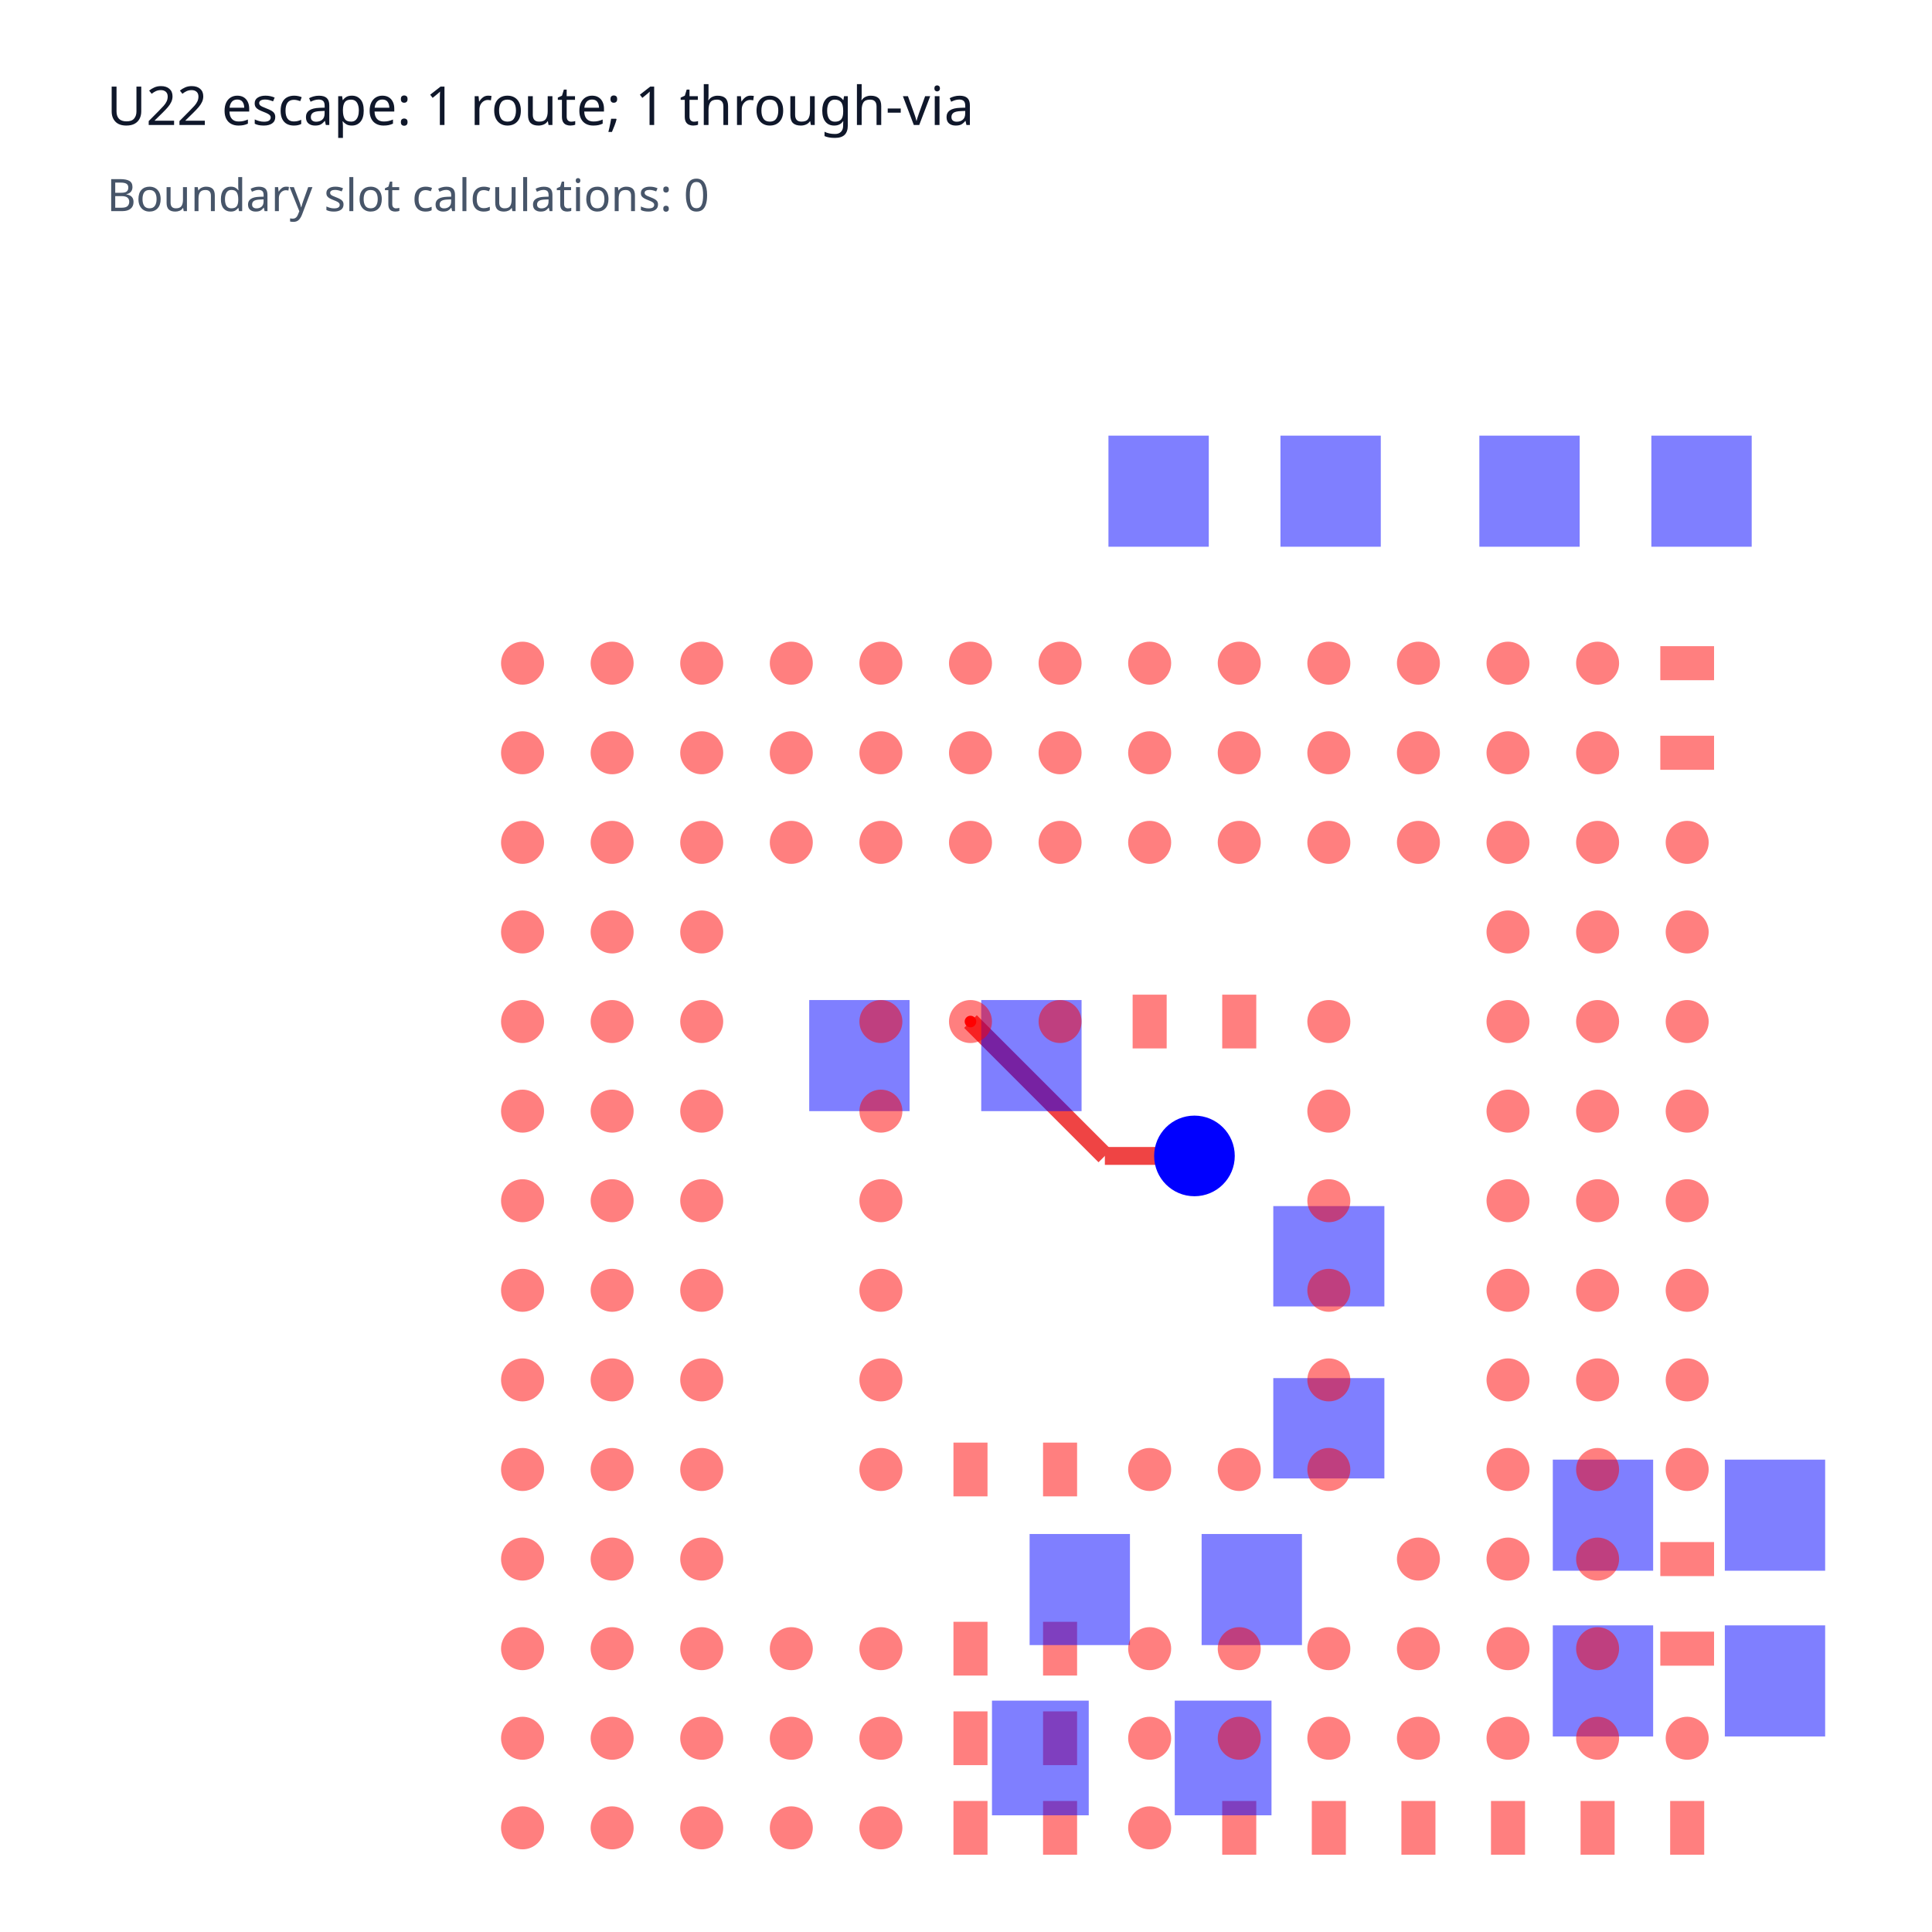
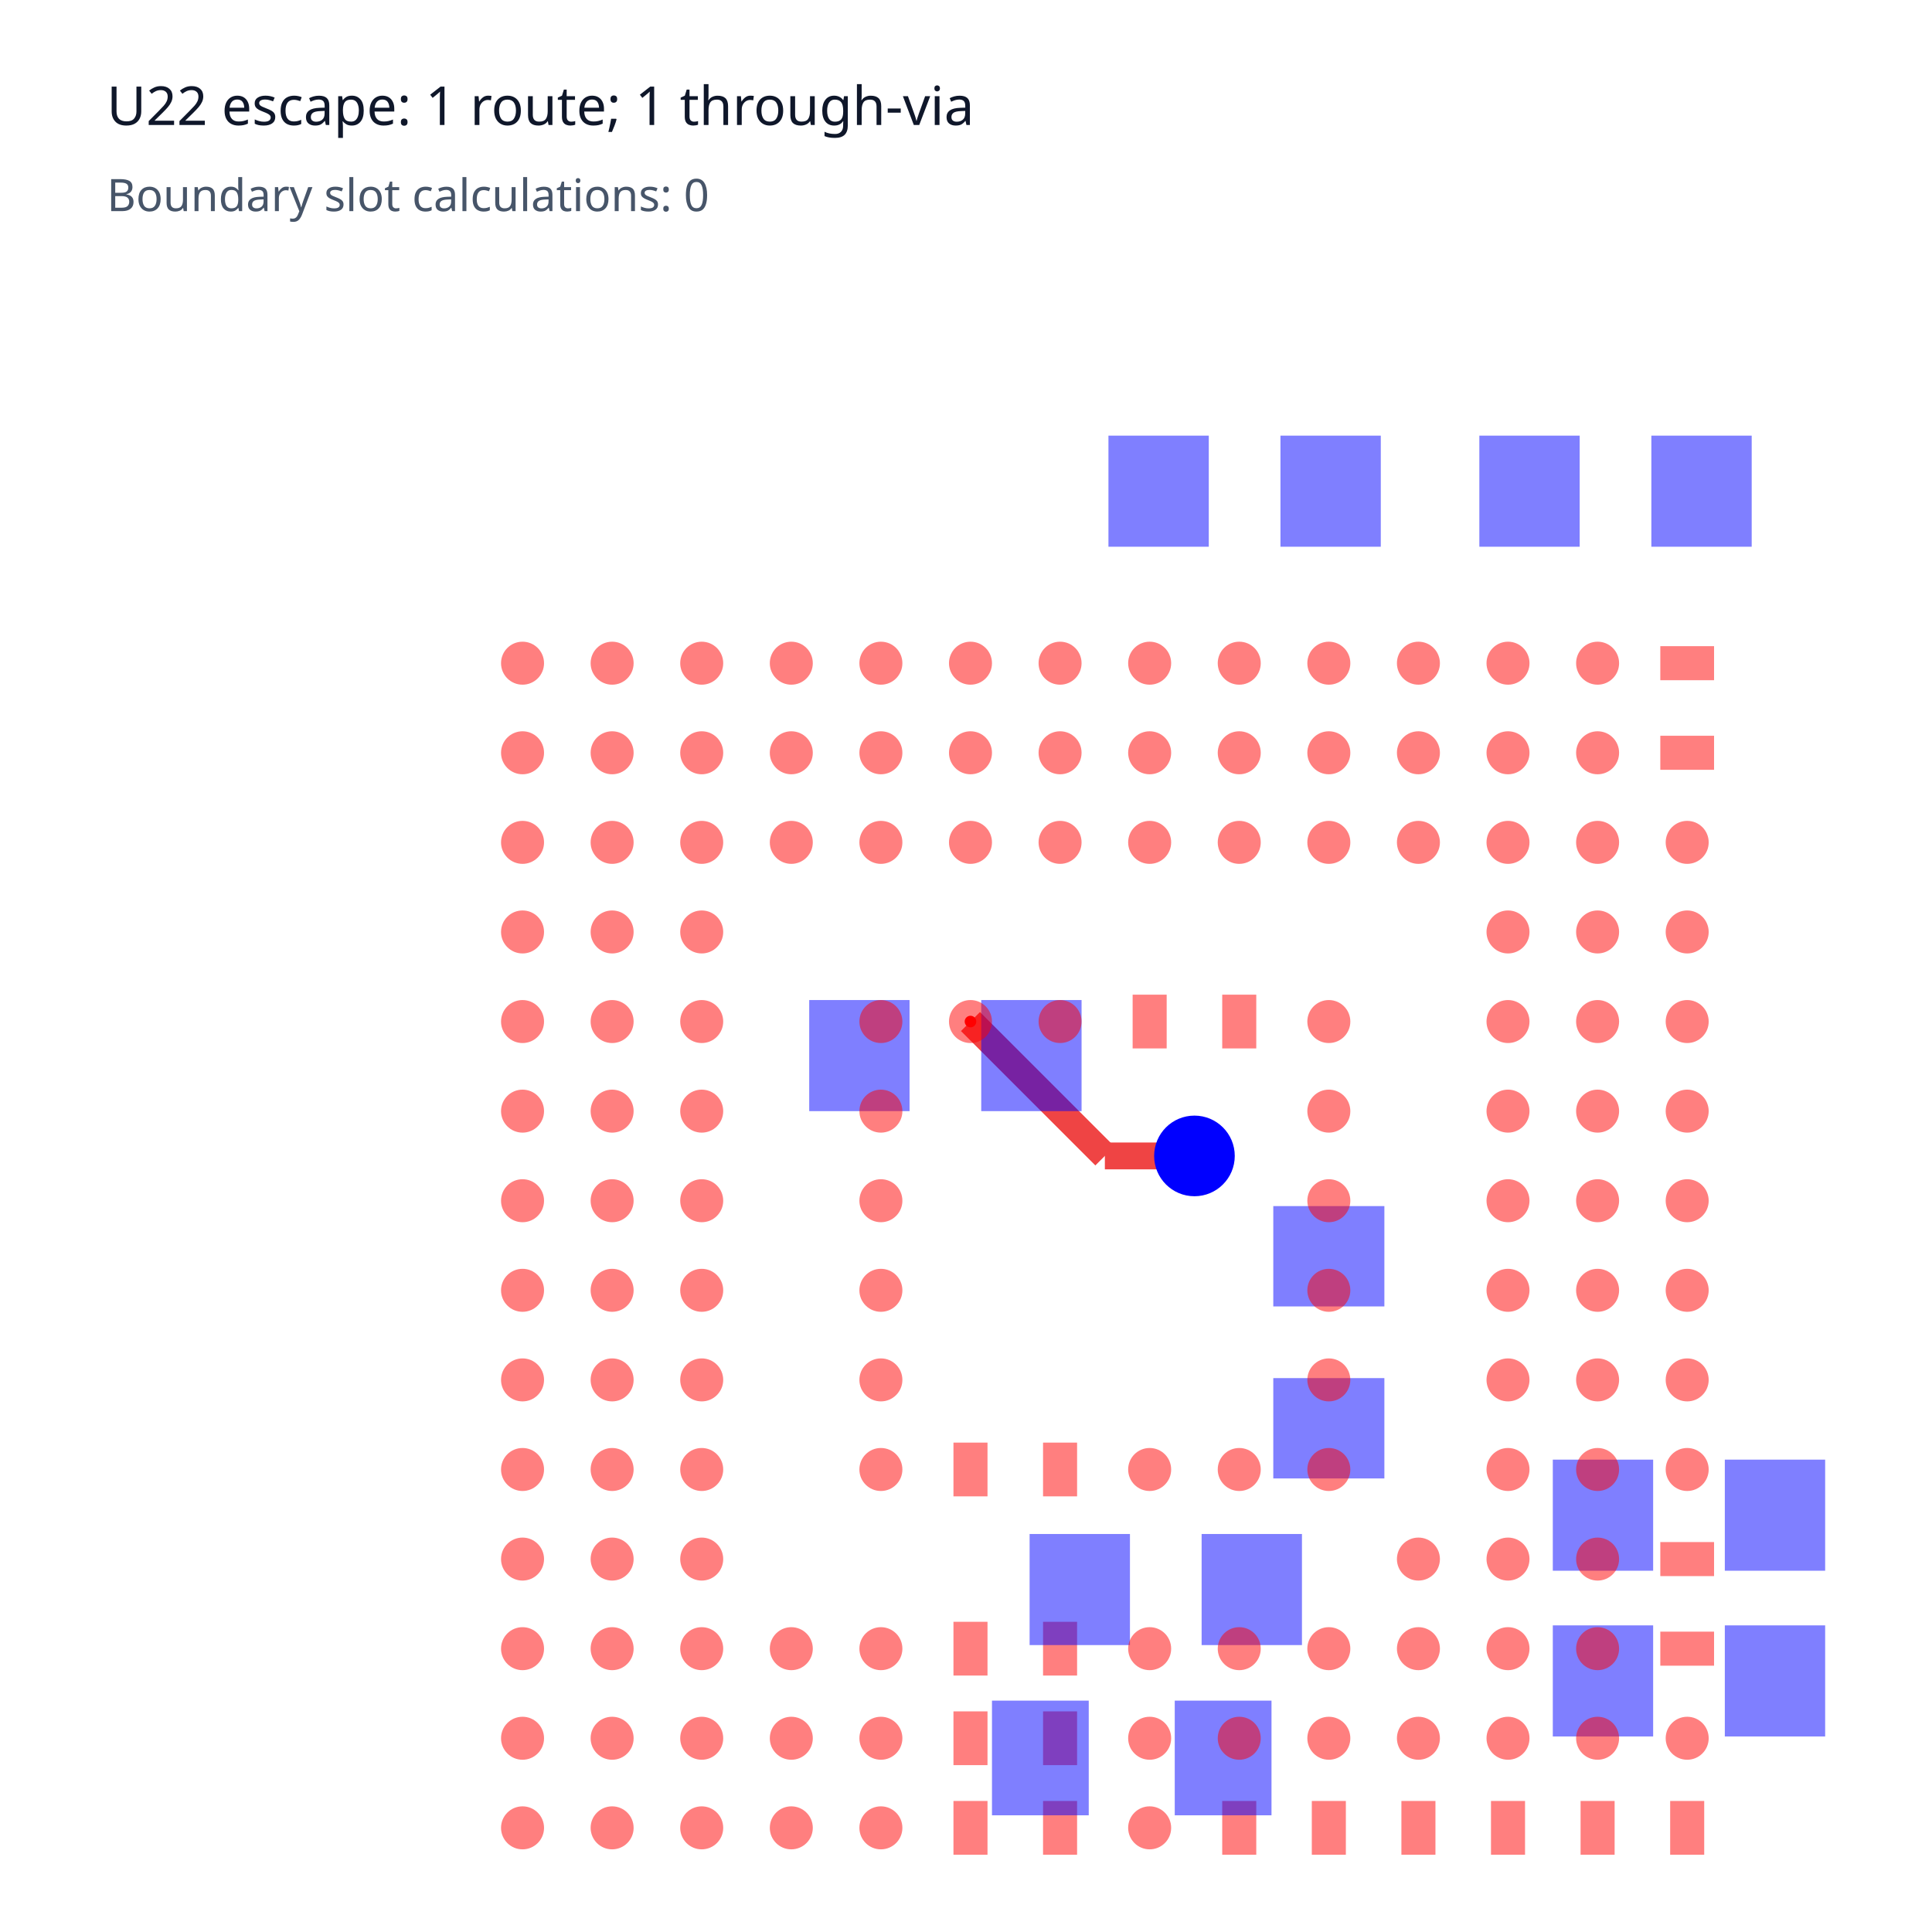
<svg xmlns="http://www.w3.org/2000/svg" width="1000" height="1000" viewBox="0 0 1000 1000">
  <rect width="100%" height="100%" fill="white" />
  <g>
-     <polyline data-points="0.48999999999875865,15.829999999999984 1.2399999999987585,15.079999999999984" data-type="line" data-label="" points="502.319,528.75 571.875,598.306" fill="none" stroke="#ef4444" stroke-linejoin="round" stroke-width="9.274" />
-   </g>
-   <g>
-     <polyline data-points="1.2399999999987585,15.079999999999984 1.7399999999987577,15.079999999999984" data-type="line" data-label="" points="571.875,598.306 618.246,598.306" fill="none" stroke="#ef4444" stroke-linejoin="round" stroke-width="9.274" />
+     <polyline data-points="0.48999999999875865,15.829999999999984 1.2399999999987585,15.079999999999984" data-type="line" data-label="" points="502.319,528.75 571.875,598.306" fill="none" stroke="#ef4444" stroke-linejoin="round" stroke-width="13.911" />
+   </g>
+   <g>
+     <polyline data-points="1.2399999999987585,15.079999999999984 1.7399999999987577,15.079999999999984" data-type="line" data-label="" points="571.875,598.306 618.246,598.306" fill="none" stroke="#ef4444" stroke-linejoin="round" stroke-width="13.911" />
  </g>
  <g>
    <rect data-type="rect" data-label="top" data-x="4.4899999999987585" data-y="11.329999999999984" data-ccw-rotation-degrees="180" x="864.476" y="932.177" width="17.621" height="27.823" fill="rgba(255,0,0,0.5)" stroke="black" stroke-width="0.011" transform="rotate(180 873.2863 946.0887)" />
  </g>
  <g>
    <rect data-type="rect" data-label="top" data-x="3.989999999998758" data-y="11.329999999999984" data-ccw-rotation-degrees="180" x="818.105" y="932.177" width="17.621" height="27.823" fill="rgba(255,0,0,0.5)" stroke="black" stroke-width="0.011" transform="rotate(180 826.9153 946.0887)" />
  </g>
  <g>
    <rect data-type="rect" data-label="top" data-x="3.489999999998758" data-y="11.329999999999984" data-ccw-rotation-degrees="180" x="771.734" y="932.177" width="17.621" height="27.823" fill="rgba(255,0,0,0.5)" stroke="black" stroke-width="0.011" transform="rotate(180 780.5444 946.0887)" />
  </g>
  <g>
    <rect data-type="rect" data-label="top" data-x="2.989999999998758" data-y="11.329999999999984" data-ccw-rotation-degrees="180" x="725.363" y="932.177" width="17.621" height="27.823" fill="rgba(255,0,0,0.5)" stroke="black" stroke-width="0.011" transform="rotate(180 734.1734 946.0887)" />
  </g>
  <g>
    <rect data-type="rect" data-label="top" data-x="2.489999999998758" data-y="11.329999999999984" data-ccw-rotation-degrees="180" x="678.992" y="932.177" width="17.621" height="27.823" fill="rgba(255,0,0,0.5)" stroke="black" stroke-width="0.011" transform="rotate(180 687.8024 946.0887)" />
  </g>
  <g>
    <rect data-type="rect" data-label="top" data-x="1.989999999998758" data-y="11.329999999999984" data-ccw-rotation-degrees="180" x="632.621" y="932.177" width="17.621" height="27.823" fill="rgba(255,0,0,0.5)" stroke="black" stroke-width="0.011" transform="rotate(180 641.4315 946.0887)" />
  </g>
  <g>
    <rect data-type="rect" data-label="top" data-x="0.9899999999987581" data-y="11.329999999999984" data-ccw-rotation-degrees="180" x="539.879" y="932.177" width="17.621" height="27.823" fill="rgba(255,0,0,0.5)" stroke="black" stroke-width="0.011" transform="rotate(180 548.6895 946.0887)" />
  </g>
  <g>
    <rect data-type="rect" data-label="top" data-x="0.4899999999987581" data-y="11.329999999999984" data-ccw-rotation-degrees="180" x="493.508" y="932.177" width="17.621" height="27.823" fill="rgba(255,0,0,0.5)" stroke="black" stroke-width="0.011" transform="rotate(180 502.3185 946.0887)" />
  </g>
  <g>
    <rect data-type="rect" data-label="top" data-x="0.9899999999987582" data-y="11.829999999999984" data-ccw-rotation-degrees="180" x="539.879" y="885.806" width="17.621" height="27.823" fill="rgba(255,0,0,0.5)" stroke="black" stroke-width="0.011" transform="rotate(180 548.6895 899.7177)" />
  </g>
  <g>
    <rect data-type="rect" data-label="top" data-x="0.4899999999987582" data-y="11.829999999999984" data-ccw-rotation-degrees="180" x="493.508" y="885.806" width="17.621" height="27.823" fill="rgba(255,0,0,0.5)" stroke="black" stroke-width="0.011" transform="rotate(180 502.3185 899.7177)" />
  </g>
  <g>
    <rect data-type="rect" data-label="top" data-x="4.4899999999987585" data-y="12.329999999999984" data-ccw-rotation-degrees="180" x="859.375" y="844.536" width="27.823" height="17.621" fill="rgba(255,0,0,0.5)" stroke="black" stroke-width="0.011" transform="rotate(180 873.2863 853.3468)" />
  </g>
  <g>
    <rect data-type="rect" data-label="top" data-x="0.9899999999987583" data-y="12.329999999999984" data-ccw-rotation-degrees="180" x="539.879" y="839.435" width="17.621" height="27.823" fill="rgba(255,0,0,0.5)" stroke="black" stroke-width="0.011" transform="rotate(180 548.6895 853.3468)" />
  </g>
  <g>
    <rect data-type="rect" data-label="top" data-x="0.4899999999987583" data-y="12.329999999999984" data-ccw-rotation-degrees="180" x="493.508" y="839.435" width="17.621" height="27.823" fill="rgba(255,0,0,0.5)" stroke="black" stroke-width="0.011" transform="rotate(180 502.3185 853.3468)" />
  </g>
  <g>
    <rect data-type="rect" data-label="top" data-x="4.4899999999987585" data-y="12.829999999999984" data-ccw-rotation-degrees="180" x="859.375" y="798.165" width="27.823" height="17.621" fill="rgba(255,0,0,0.5)" stroke="black" stroke-width="0.011" transform="rotate(180 873.2863 806.9758)" />
  </g>
  <g>
    <rect data-type="rect" data-label="top" data-x="0.9899999999987583" data-y="13.329999999999984" data-ccw-rotation-degrees="180" x="539.879" y="746.694" width="17.621" height="27.823" fill="rgba(255,0,0,0.5)" stroke="black" stroke-width="0.011" transform="rotate(180 548.6895 760.6048)" />
  </g>
  <g>
    <rect data-type="rect" data-label="top" data-x="0.48999999999875843" data-y="13.329999999999984" data-ccw-rotation-degrees="180" x="493.508" y="746.694" width="17.621" height="27.823" fill="rgba(255,0,0,0.5)" stroke="black" stroke-width="0.011" transform="rotate(180 502.3185 760.6048)" />
  </g>
  <g>
    <rect data-type="rect" data-label="top" data-x="1.9899999999987585" data-y="15.829999999999984" data-ccw-rotation-degrees="180" x="632.621" y="514.839" width="17.621" height="27.823" fill="rgba(255,0,0,0.5)" stroke="black" stroke-width="0.011" transform="rotate(180 641.4315 528.75)" />
  </g>
  <g>
    <rect data-type="rect" data-label="top" data-x="1.4899999999987588" data-y="15.829999999999984" data-ccw-rotation-degrees="180" x="586.25" y="514.839" width="17.621" height="27.823" fill="rgba(255,0,0,0.5)" stroke="black" stroke-width="0.011" transform="rotate(180 595.0605 528.75)" />
  </g>
  <g>
    <rect data-type="rect" data-label="top" data-x="4.4899999999987585" data-y="17.329999999999984" data-ccw-rotation-degrees="180" x="859.375" y="380.827" width="27.823" height="17.621" fill="rgba(255,0,0,0.5)" stroke="black" stroke-width="0.011" transform="rotate(180 873.2863 389.6371)" />
  </g>
  <g>
    <rect data-type="rect" data-label="top" data-x="4.4899999999987585" data-y="17.829999999999984" data-ccw-rotation-degrees="180" x="859.375" y="334.456" width="27.823" height="17.621" fill="rgba(255,0,0,0.5)" stroke="black" stroke-width="0.011" transform="rotate(180 873.2863 343.2661)" />
  </g>
  <g>
    <rect data-type="rect" data-label="bottom" data-x="2.4899999999987585" data-y="14.519999999999992" x="659.052" y="624.274" width="57.5" height="51.935" fill="rgba(0,0,255,0.5)" stroke="black" stroke-width="0.011" />
  </g>
  <g>
    <rect data-type="rect" data-label="bottom source_trace_0" data-x="2.4899999999987585" data-y="13.559999999999992" x="659.052" y="713.306" width="57.5" height="51.935" fill="rgba(0,0,255,0.5)" stroke="black" stroke-width="0.011" />
  </g>
  <g>
    <rect data-type="rect" data-label="bottom" data-x="4.97999999999875" data-y="13.074999999999989" x="892.762" y="755.504" width="51.935" height="57.5" fill="rgba(0,0,255,0.5)" stroke="black" stroke-width="0.011" />
  </g>
  <g>
    <rect data-type="rect" data-label="bottom" data-x="4.019999999998749" data-y="13.074999999999989" x="803.73" y="755.504" width="51.935" height="57.5" fill="rgba(0,0,255,0.5)" stroke="black" stroke-width="0.011" />
  </g>
  <g>
    <rect data-type="rect" data-label="bottom" data-x="4.569999999998753" data-y="18.789999999999992" x="854.738" y="225.484" width="51.935" height="57.5" fill="rgba(0,0,255,0.5)" stroke="black" stroke-width="0.011" />
  </g>
  <g>
    <rect data-type="rect" data-label="bottom source_trace_0" data-x="3.609999999998753" data-y="18.789999999999992" x="765.706" y="225.484" width="51.935" height="57.5" fill="rgba(0,0,255,0.5)" stroke="black" stroke-width="0.011" />
  </g>
  <g>
    <rect data-type="rect" data-label="bottom source_trace_0" data-x="0.8799999999987642" data-y="11.719999999999985" x="513.448" y="880.242" width="50.081" height="59.355" fill="rgba(0,0,255,0.5)" stroke="black" stroke-width="0.011" />
  </g>
  <g>
    <rect data-type="rect" data-label="bottom" data-x="1.8999999999987642" data-y="11.719999999999985" x="608.044" y="880.242" width="50.081" height="59.355" fill="rgba(0,0,255,0.5)" stroke="black" stroke-width="0.011" />
  </g>
  <g>
    <rect data-type="rect" data-label="bottom" data-x="1.5399999999987597" data-y="18.789999999999992" x="573.73" y="225.484" width="51.935" height="57.5" fill="rgba(0,0,255,0.5)" stroke="black" stroke-width="0.011" />
  </g>
  <g>
    <rect data-type="rect" data-label="bottom source_trace_0" data-x="2.4999999999987597" data-y="18.789999999999992" x="662.762" y="225.484" width="51.935" height="57.5" fill="rgba(0,0,255,0.5)" stroke="black" stroke-width="0.011" />
  </g>
  <g>
    <rect data-type="rect" data-label="bottom source_trace_0" data-x="1.099999999998762" data-y="12.659999999999982" x="532.923" y="793.992" width="51.935" height="57.5" fill="rgba(0,0,255,0.5)" stroke="black" stroke-width="0.011" />
  </g>
  <g>
    <rect data-type="rect" data-label="bottom" data-x="2.059999999998762" data-y="12.659999999999982" x="621.956" y="793.992" width="51.935" height="57.5" fill="rgba(0,0,255,0.5)" stroke="black" stroke-width="0.011" />
  </g>
  <g>
    <rect data-type="rect" data-label="bottom" data-x="4.019999999998749" data-y="12.149999999999991" x="803.73" y="841.29" width="51.935" height="57.5" fill="rgba(0,0,255,0.5)" stroke="black" stroke-width="0.011" />
  </g>
  <g>
    <rect data-type="rect" data-label="bottom" data-x="4.97999999999875" data-y="12.149999999999991" x="892.762" y="841.29" width="51.935" height="57.5" fill="rgba(0,0,255,0.5)" stroke="black" stroke-width="0.011" />
  </g>
  <g>
    <rect data-type="rect" data-label="bottom source_trace_0" data-x="-0.13000000000125622" data-y="15.639999999999986" x="418.851" y="517.621" width="51.935" height="57.5" fill="rgba(0,0,255,0.5)" stroke="black" stroke-width="0.011" />
  </g>
  <g>
    <rect data-type="rect" data-label="bottom" data-x="0.8299999999987437" data-y="15.639999999999986" x="507.883" y="517.621" width="51.935" height="57.5" fill="rgba(0,0,255,0.5)" stroke="black" stroke-width="0.011" />
  </g>
  <circle data-type="circle" data-label="" data-x="1.7399999999987577" data-y="15.079999999999984" cx="618.246" cy="598.306" r="20.867" fill="blue" stroke="none" stroke-width="0.011" />
  <circle data-type="circle" data-label="" data-x="1.489999999998758" data-y="11.329999999999984" cx="595.06" cy="946.089" r="11.129" fill="rgba(255,0,0,0.5)" stroke="black" stroke-width="0.011" />
  <circle data-type="circle" data-label="" data-x="-0.010000000001241904" data-y="11.329999999999984" cx="455.948" cy="946.089" r="11.129" fill="rgba(255,0,0,0.5)" stroke="black" stroke-width="0.011" />
  <circle data-type="circle" data-label="" data-x="-0.5100000000012419" data-y="11.329999999999984" cx="409.577" cy="946.089" r="11.129" fill="rgba(255,0,0,0.5)" stroke="black" stroke-width="0.011" />
  <circle data-type="circle" data-label="" data-x="-1.010000000001242" data-y="11.329999999999984" cx="363.206" cy="946.089" r="11.129" fill="rgba(255,0,0,0.5)" stroke="black" stroke-width="0.011" />
  <circle data-type="circle" data-label="" data-x="-1.510000000001242" data-y="11.329999999999984" cx="316.835" cy="946.089" r="11.129" fill="rgba(255,0,0,0.5)" stroke="black" stroke-width="0.011" />
  <circle data-type="circle" data-label="" data-x="-2.010000000001242" data-y="11.329999999999984" cx="270.464" cy="946.089" r="11.129" fill="rgba(255,0,0,0.5)" stroke="black" stroke-width="0.011" />
  <circle data-type="circle" data-label="" data-x="4.4899999999987585" data-y="11.829999999999984" cx="873.286" cy="899.718" r="11.129" fill="rgba(255,0,0,0.5)" stroke="black" stroke-width="0.011" />
  <circle data-type="circle" data-label="" data-x="3.989999999998758" data-y="11.829999999999984" cx="826.915" cy="899.718" r="11.129" fill="rgba(255,0,0,0.5)" stroke="black" stroke-width="0.011" />
  <circle data-type="circle" data-label="" data-x="3.489999999998758" data-y="11.829999999999984" cx="780.544" cy="899.718" r="11.129" fill="rgba(255,0,0,0.5)" stroke="black" stroke-width="0.011" />
  <circle data-type="circle" data-label="" data-x="2.989999999998758" data-y="11.829999999999984" cx="734.173" cy="899.718" r="11.129" fill="rgba(255,0,0,0.5)" stroke="black" stroke-width="0.011" />
  <circle data-type="circle" data-label="" data-x="2.489999999998758" data-y="11.829999999999984" cx="687.802" cy="899.718" r="11.129" fill="rgba(255,0,0,0.5)" stroke="black" stroke-width="0.011" />
  <circle data-type="circle" data-label="" data-x="1.989999999998758" data-y="11.829999999999984" cx="641.431" cy="899.718" r="11.129" fill="rgba(255,0,0,0.5)" stroke="black" stroke-width="0.011" />
  <circle data-type="circle" data-label="" data-x="1.489999999998758" data-y="11.829999999999984" cx="595.06" cy="899.718" r="11.129" fill="rgba(255,0,0,0.5)" stroke="black" stroke-width="0.011" />
  <circle data-type="circle" data-label="" data-x="-0.010000000001241904" data-y="11.829999999999984" cx="455.948" cy="899.718" r="11.129" fill="rgba(255,0,0,0.5)" stroke="black" stroke-width="0.011" />
  <circle data-type="circle" data-label="" data-x="-0.5100000000012419" data-y="11.829999999999984" cx="409.577" cy="899.718" r="11.129" fill="rgba(255,0,0,0.5)" stroke="black" stroke-width="0.011" />
  <circle data-type="circle" data-label="" data-x="-1.010000000001242" data-y="11.829999999999984" cx="363.206" cy="899.718" r="11.129" fill="rgba(255,0,0,0.5)" stroke="black" stroke-width="0.011" />
  <circle data-type="circle" data-label="" data-x="-1.510000000001242" data-y="11.829999999999984" cx="316.835" cy="899.718" r="11.129" fill="rgba(255,0,0,0.5)" stroke="black" stroke-width="0.011" />
  <circle data-type="circle" data-label="" data-x="-2.010000000001242" data-y="11.829999999999984" cx="270.464" cy="899.718" r="11.129" fill="rgba(255,0,0,0.5)" stroke="black" stroke-width="0.011" />
  <circle data-type="circle" data-label="" data-x="3.989999999998758" data-y="12.329999999999984" cx="826.915" cy="853.347" r="11.129" fill="rgba(255,0,0,0.5)" stroke="black" stroke-width="0.011" />
  <circle data-type="circle" data-label="" data-x="3.489999999998758" data-y="12.329999999999984" cx="780.544" cy="853.347" r="11.129" fill="rgba(255,0,0,0.5)" stroke="black" stroke-width="0.011" />
  <circle data-type="circle" data-label="" data-x="2.9899999999987585" data-y="12.329999999999984" cx="734.173" cy="853.347" r="11.129" fill="rgba(255,0,0,0.5)" stroke="black" stroke-width="0.011" />
  <circle data-type="circle" data-label="" data-x="2.4899999999987585" data-y="12.329999999999984" cx="687.802" cy="853.347" r="11.129" fill="rgba(255,0,0,0.5)" stroke="black" stroke-width="0.011" />
  <circle data-type="circle" data-label="" data-x="1.9899999999987583" data-y="12.329999999999984" cx="641.431" cy="853.347" r="11.129" fill="rgba(255,0,0,0.5)" stroke="black" stroke-width="0.011" />
  <circle data-type="circle" data-label="" data-x="1.4899999999987583" data-y="12.329999999999984" cx="595.06" cy="853.347" r="11.129" fill="rgba(255,0,0,0.5)" stroke="black" stroke-width="0.011" />
  <circle data-type="circle" data-label="" data-x="-0.010000000001241682" data-y="12.329999999999984" cx="455.948" cy="853.347" r="11.129" fill="rgba(255,0,0,0.5)" stroke="black" stroke-width="0.011" />
  <circle data-type="circle" data-label="" data-x="-0.5100000000012417" data-y="12.329999999999984" cx="409.577" cy="853.347" r="11.129" fill="rgba(255,0,0,0.5)" stroke="black" stroke-width="0.011" />
  <circle data-type="circle" data-label="" data-x="-1.010000000001242" data-y="12.329999999999984" cx="363.206" cy="853.347" r="11.129" fill="rgba(255,0,0,0.5)" stroke="black" stroke-width="0.011" />
  <circle data-type="circle" data-label="" data-x="-1.510000000001242" data-y="12.329999999999984" cx="316.835" cy="853.347" r="11.129" fill="rgba(255,0,0,0.5)" stroke="black" stroke-width="0.011" />
  <circle data-type="circle" data-label="" data-x="-2.010000000001242" data-y="12.329999999999984" cx="270.464" cy="853.347" r="11.129" fill="rgba(255,0,0,0.5)" stroke="black" stroke-width="0.011" />
  <circle data-type="circle" data-label="" data-x="3.9899999999987585" data-y="12.829999999999984" cx="826.915" cy="806.976" r="11.129" fill="rgba(255,0,0,0.5)" stroke="black" stroke-width="0.011" />
  <circle data-type="circle" data-label="" data-x="3.4899999999987585" data-y="12.829999999999984" cx="780.544" cy="806.976" r="11.129" fill="rgba(255,0,0,0.5)" stroke="black" stroke-width="0.011" />
  <circle data-type="circle" data-label="" data-x="2.9899999999987585" data-y="12.829999999999984" cx="734.173" cy="806.976" r="11.129" fill="rgba(255,0,0,0.5)" stroke="black" stroke-width="0.011" />
  <circle data-type="circle" data-label="" data-x="-1.0100000000012415" data-y="12.829999999999984" cx="363.206" cy="806.976" r="11.129" fill="rgba(255,0,0,0.5)" stroke="black" stroke-width="0.011" />
  <circle data-type="circle" data-label="" data-x="-1.5100000000012415" data-y="12.829999999999984" cx="316.835" cy="806.976" r="11.129" fill="rgba(255,0,0,0.5)" stroke="black" stroke-width="0.011" />
  <circle data-type="circle" data-label="" data-x="-2.0100000000012415" data-y="12.829999999999984" cx="270.464" cy="806.976" r="11.129" fill="rgba(255,0,0,0.5)" stroke="black" stroke-width="0.011" />
  <circle data-type="circle" data-label="" data-x="4.4899999999987585" data-y="13.329999999999984" cx="873.286" cy="760.605" r="11.129" fill="rgba(255,0,0,0.5)" stroke="black" stroke-width="0.011" />
  <circle data-type="circle" data-label="" data-x="3.9899999999987585" data-y="13.329999999999984" cx="826.915" cy="760.605" r="11.129" fill="rgba(255,0,0,0.5)" stroke="black" stroke-width="0.011" />
  <circle data-type="circle" data-label="" data-x="3.4899999999987585" data-y="13.329999999999984" cx="780.544" cy="760.605" r="11.129" fill="rgba(255,0,0,0.5)" stroke="black" stroke-width="0.011" />
  <circle data-type="circle" data-label="" data-x="2.4899999999987585" data-y="13.329999999999984" cx="687.802" cy="760.605" r="11.129" fill="rgba(255,0,0,0.5)" stroke="black" stroke-width="0.011" />
  <circle data-type="circle" data-label="" data-x="1.9899999999987585" data-y="13.329999999999984" cx="641.431" cy="760.605" r="11.129" fill="rgba(255,0,0,0.5)" stroke="black" stroke-width="0.011" />
  <circle data-type="circle" data-label="" data-x="1.4899999999987583" data-y="13.329999999999984" cx="595.06" cy="760.605" r="11.129" fill="rgba(255,0,0,0.5)" stroke="black" stroke-width="0.011" />
  <circle data-type="circle" data-label="" data-x="-0.010000000001241682" data-y="13.329999999999984" cx="455.948" cy="760.605" r="11.129" fill="rgba(255,0,0,0.5)" stroke="black" stroke-width="0.011" />
  <circle data-type="circle" data-label="" data-x="-1.0100000000012415" data-y="13.329999999999984" cx="363.206" cy="760.605" r="11.129" fill="rgba(255,0,0,0.5)" stroke="black" stroke-width="0.011" />
  <circle data-type="circle" data-label="" data-x="-1.5100000000012415" data-y="13.329999999999984" cx="316.835" cy="760.605" r="11.129" fill="rgba(255,0,0,0.5)" stroke="black" stroke-width="0.011" />
  <circle data-type="circle" data-label="" data-x="-2.0100000000012415" data-y="13.329999999999984" cx="270.464" cy="760.605" r="11.129" fill="rgba(255,0,0,0.5)" stroke="black" stroke-width="0.011" />
  <circle data-type="circle" data-label="" data-x="4.4899999999987585" data-y="13.829999999999984" cx="873.286" cy="714.234" r="11.129" fill="rgba(255,0,0,0.5)" stroke="black" stroke-width="0.011" />
  <circle data-type="circle" data-label="" data-x="3.9899999999987585" data-y="13.829999999999984" cx="826.915" cy="714.234" r="11.129" fill="rgba(255,0,0,0.5)" stroke="black" stroke-width="0.011" />
  <circle data-type="circle" data-label="" data-x="3.4899999999987585" data-y="13.829999999999984" cx="780.544" cy="714.234" r="11.129" fill="rgba(255,0,0,0.5)" stroke="black" stroke-width="0.011" />
  <circle data-type="circle" data-label="" data-x="2.4899999999987585" data-y="13.829999999999984" cx="687.802" cy="714.234" r="11.129" fill="rgba(255,0,0,0.5)" stroke="black" stroke-width="0.011" />
  <circle data-type="circle" data-label="" data-x="-0.01000000000124146" data-y="13.829999999999984" cx="455.948" cy="714.234" r="11.129" fill="rgba(255,0,0,0.5)" stroke="black" stroke-width="0.011" />
  <circle data-type="circle" data-label="" data-x="-1.0100000000012415" data-y="13.829999999999984" cx="363.206" cy="714.234" r="11.129" fill="rgba(255,0,0,0.5)" stroke="black" stroke-width="0.011" />
  <circle data-type="circle" data-label="" data-x="-1.5100000000012415" data-y="13.829999999999984" cx="316.835" cy="714.234" r="11.129" fill="rgba(255,0,0,0.5)" stroke="black" stroke-width="0.011" />
  <circle data-type="circle" data-label="" data-x="-2.0100000000012415" data-y="13.829999999999984" cx="270.464" cy="714.234" r="11.129" fill="rgba(255,0,0,0.5)" stroke="black" stroke-width="0.011" />
  <circle data-type="circle" data-label="" data-x="4.4899999999987585" data-y="14.329999999999984" cx="873.286" cy="667.863" r="11.129" fill="rgba(255,0,0,0.5)" stroke="black" stroke-width="0.011" />
  <circle data-type="circle" data-label="" data-x="3.9899999999987585" data-y="14.329999999999984" cx="826.915" cy="667.863" r="11.129" fill="rgba(255,0,0,0.5)" stroke="black" stroke-width="0.011" />
  <circle data-type="circle" data-label="" data-x="3.4899999999987585" data-y="14.329999999999984" cx="780.544" cy="667.863" r="11.129" fill="rgba(255,0,0,0.5)" stroke="black" stroke-width="0.011" />
  <circle data-type="circle" data-label="" data-x="2.4899999999987585" data-y="14.329999999999984" cx="687.802" cy="667.863" r="11.129" fill="rgba(255,0,0,0.5)" stroke="black" stroke-width="0.011" />
  <circle data-type="circle" data-label="" data-x="-0.01000000000124146" data-y="14.329999999999984" cx="455.948" cy="667.863" r="11.129" fill="rgba(255,0,0,0.5)" stroke="black" stroke-width="0.011" />
  <circle data-type="circle" data-label="" data-x="-1.0100000000012415" data-y="14.329999999999984" cx="363.206" cy="667.863" r="11.129" fill="rgba(255,0,0,0.5)" stroke="black" stroke-width="0.011" />
  <circle data-type="circle" data-label="" data-x="-1.5100000000012415" data-y="14.329999999999984" cx="316.835" cy="667.863" r="11.129" fill="rgba(255,0,0,0.5)" stroke="black" stroke-width="0.011" />
  <circle data-type="circle" data-label="" data-x="-2.0100000000012415" data-y="14.329999999999984" cx="270.464" cy="667.863" r="11.129" fill="rgba(255,0,0,0.5)" stroke="black" stroke-width="0.011" />
  <circle data-type="circle" data-label="" data-x="4.4899999999987585" data-y="14.829999999999984" cx="873.286" cy="621.492" r="11.129" fill="rgba(255,0,0,0.5)" stroke="black" stroke-width="0.011" />
  <circle data-type="circle" data-label="" data-x="3.9899999999987585" data-y="14.829999999999984" cx="826.915" cy="621.492" r="11.129" fill="rgba(255,0,0,0.5)" stroke="black" stroke-width="0.011" />
  <circle data-type="circle" data-label="" data-x="3.4899999999987585" data-y="14.829999999999984" cx="780.544" cy="621.492" r="11.129" fill="rgba(255,0,0,0.5)" stroke="black" stroke-width="0.011" />
  <circle data-type="circle" data-label="" data-x="2.4899999999987585" data-y="14.829999999999984" cx="687.802" cy="621.492" r="11.129" fill="rgba(255,0,0,0.5)" stroke="black" stroke-width="0.011" />
  <circle data-type="circle" data-label="" data-x="-0.01000000000124146" data-y="14.829999999999984" cx="455.948" cy="621.492" r="11.129" fill="rgba(255,0,0,0.5)" stroke="black" stroke-width="0.011" />
  <circle data-type="circle" data-label="" data-x="-1.0100000000012415" data-y="14.829999999999984" cx="363.206" cy="621.492" r="11.129" fill="rgba(255,0,0,0.5)" stroke="black" stroke-width="0.011" />
  <circle data-type="circle" data-label="" data-x="-1.5100000000012415" data-y="14.829999999999984" cx="316.835" cy="621.492" r="11.129" fill="rgba(255,0,0,0.5)" stroke="black" stroke-width="0.011" />
  <circle data-type="circle" data-label="" data-x="-2.0100000000012415" data-y="14.829999999999984" cx="270.464" cy="621.492" r="11.129" fill="rgba(255,0,0,0.5)" stroke="black" stroke-width="0.011" />
  <circle data-type="circle" data-label="" data-x="4.4899999999987585" data-y="15.329999999999984" cx="873.286" cy="575.121" r="11.129" fill="rgba(255,0,0,0.5)" stroke="black" stroke-width="0.011" />
  <circle data-type="circle" data-label="" data-x="3.9899999999987585" data-y="15.329999999999984" cx="826.915" cy="575.121" r="11.129" fill="rgba(255,0,0,0.5)" stroke="black" stroke-width="0.011" />
  <circle data-type="circle" data-label="" data-x="3.4899999999987585" data-y="15.329999999999984" cx="780.544" cy="575.121" r="11.129" fill="rgba(255,0,0,0.5)" stroke="black" stroke-width="0.011" />
  <circle data-type="circle" data-label="" data-x="2.4899999999987585" data-y="15.329999999999984" cx="687.802" cy="575.121" r="11.129" fill="rgba(255,0,0,0.5)" stroke="black" stroke-width="0.011" />
  <circle data-type="circle" data-label="" data-x="-0.01000000000124146" data-y="15.329999999999984" cx="455.948" cy="575.121" r="11.129" fill="rgba(255,0,0,0.5)" stroke="black" stroke-width="0.011" />
  <circle data-type="circle" data-label="" data-x="-1.0100000000012415" data-y="15.329999999999984" cx="363.206" cy="575.121" r="11.129" fill="rgba(255,0,0,0.5)" stroke="black" stroke-width="0.011" />
  <circle data-type="circle" data-label="" data-x="-1.5100000000012415" data-y="15.329999999999984" cx="316.835" cy="575.121" r="11.129" fill="rgba(255,0,0,0.5)" stroke="black" stroke-width="0.011" />
  <circle data-type="circle" data-label="" data-x="-2.0100000000012415" data-y="15.329999999999984" cx="270.464" cy="575.121" r="11.129" fill="rgba(255,0,0,0.5)" stroke="black" stroke-width="0.011" />
  <circle data-type="circle" data-label="" data-x="4.4899999999987585" data-y="15.829999999999984" cx="873.286" cy="528.75" r="11.129" fill="rgba(255,0,0,0.5)" stroke="black" stroke-width="0.011" />
  <circle data-type="circle" data-label="" data-x="3.9899999999987585" data-y="15.829999999999984" cx="826.915" cy="528.75" r="11.129" fill="rgba(255,0,0,0.5)" stroke="black" stroke-width="0.011" />
  <circle data-type="circle" data-label="" data-x="3.4899999999987585" data-y="15.829999999999984" cx="780.544" cy="528.75" r="11.129" fill="rgba(255,0,0,0.5)" stroke="black" stroke-width="0.011" />
  <circle data-type="circle" data-label="" data-x="2.4899999999987585" data-y="15.829999999999984" cx="687.802" cy="528.75" r="11.129" fill="rgba(255,0,0,0.5)" stroke="black" stroke-width="0.011" />
  <circle data-type="circle" data-label="" data-x="0.9899999999987588" data-y="15.829999999999984" cx="548.69" cy="528.75" r="11.129" fill="rgba(255,0,0,0.5)" stroke="black" stroke-width="0.011" />
  <circle data-type="circle" data-label="" data-x="0.48999999999875865" data-y="15.829999999999984" cx="502.319" cy="528.75" r="11.129" fill="rgba(255,0,0,0.5)" stroke="black" stroke-width="0.011" />
  <circle data-type="circle" data-label="" data-x="-0.010000000001241238" data-y="15.829999999999984" cx="455.948" cy="528.75" r="11.129" fill="rgba(255,0,0,0.5)" stroke="black" stroke-width="0.011" />
  <circle data-type="circle" data-label="" data-x="-1.0100000000012415" data-y="15.829999999999984" cx="363.206" cy="528.75" r="11.129" fill="rgba(255,0,0,0.5)" stroke="black" stroke-width="0.011" />
  <circle data-type="circle" data-label="" data-x="-1.5100000000012415" data-y="15.829999999999984" cx="316.835" cy="528.75" r="11.129" fill="rgba(255,0,0,0.5)" stroke="black" stroke-width="0.011" />
  <circle data-type="circle" data-label="" data-x="-2.0100000000012415" data-y="15.829999999999984" cx="270.464" cy="528.75" r="11.129" fill="rgba(255,0,0,0.5)" stroke="black" stroke-width="0.011" />
  <circle data-type="circle" data-label="" data-x="4.4899999999987585" data-y="16.329999999999984" cx="873.286" cy="482.379" r="11.129" fill="rgba(255,0,0,0.5)" stroke="black" stroke-width="0.011" />
  <circle data-type="circle" data-label="" data-x="3.9899999999987585" data-y="16.329999999999984" cx="826.915" cy="482.379" r="11.129" fill="rgba(255,0,0,0.5)" stroke="black" stroke-width="0.011" />
  <circle data-type="circle" data-label="" data-x="3.4899999999987585" data-y="16.329999999999984" cx="780.544" cy="482.379" r="11.129" fill="rgba(255,0,0,0.5)" stroke="black" stroke-width="0.011" />
  <circle data-type="circle" data-label="" data-x="-1.0100000000012415" data-y="16.329999999999984" cx="363.206" cy="482.379" r="11.129" fill="rgba(255,0,0,0.5)" stroke="black" stroke-width="0.011" />
  <circle data-type="circle" data-label="" data-x="-1.5100000000012415" data-y="16.329999999999984" cx="316.835" cy="482.379" r="11.129" fill="rgba(255,0,0,0.5)" stroke="black" stroke-width="0.011" />
  <circle data-type="circle" data-label="" data-x="-2.0100000000012415" data-y="16.329999999999984" cx="270.464" cy="482.379" r="11.129" fill="rgba(255,0,0,0.5)" stroke="black" stroke-width="0.011" />
  <circle data-type="circle" data-label="" data-x="4.4899999999987585" data-y="16.829999999999984" cx="873.286" cy="436.008" r="11.129" fill="rgba(255,0,0,0.5)" stroke="black" stroke-width="0.011" />
  <circle data-type="circle" data-label="" data-x="3.989999999998759" data-y="16.829999999999984" cx="826.915" cy="436.008" r="11.129" fill="rgba(255,0,0,0.5)" stroke="black" stroke-width="0.011" />
  <circle data-type="circle" data-label="" data-x="3.489999999998759" data-y="16.829999999999984" cx="780.544" cy="436.008" r="11.129" fill="rgba(255,0,0,0.5)" stroke="black" stroke-width="0.011" />
  <circle data-type="circle" data-label="" data-x="2.9899999999987585" data-y="16.829999999999984" cx="734.173" cy="436.008" r="11.129" fill="rgba(255,0,0,0.5)" stroke="black" stroke-width="0.011" />
  <circle data-type="circle" data-label="" data-x="2.4899999999987585" data-y="16.829999999999984" cx="687.802" cy="436.008" r="11.129" fill="rgba(255,0,0,0.5)" stroke="black" stroke-width="0.011" />
  <circle data-type="circle" data-label="" data-x="1.9899999999987588" data-y="16.829999999999984" cx="641.431" cy="436.008" r="11.129" fill="rgba(255,0,0,0.5)" stroke="black" stroke-width="0.011" />
  <circle data-type="circle" data-label="" data-x="1.4899999999987588" data-y="16.829999999999984" cx="595.06" cy="436.008" r="11.129" fill="rgba(255,0,0,0.5)" stroke="black" stroke-width="0.011" />
  <circle data-type="circle" data-label="" data-x="0.9899999999987588" data-y="16.829999999999984" cx="548.69" cy="436.008" r="11.129" fill="rgba(255,0,0,0.5)" stroke="black" stroke-width="0.011" />
  <circle data-type="circle" data-label="" data-x="0.48999999999875876" data-y="16.829999999999984" cx="502.319" cy="436.008" r="11.129" fill="rgba(255,0,0,0.5)" stroke="black" stroke-width="0.011" />
  <circle data-type="circle" data-label="" data-x="-0.010000000001241238" data-y="16.829999999999984" cx="455.948" cy="436.008" r="11.129" fill="rgba(255,0,0,0.5)" stroke="black" stroke-width="0.011" />
  <circle data-type="circle" data-label="" data-x="-0.5100000000012412" data-y="16.829999999999984" cx="409.577" cy="436.008" r="11.129" fill="rgba(255,0,0,0.5)" stroke="black" stroke-width="0.011" />
  <circle data-type="circle" data-label="" data-x="-1.010000000001241" data-y="16.829999999999984" cx="363.206" cy="436.008" r="11.129" fill="rgba(255,0,0,0.5)" stroke="black" stroke-width="0.011" />
  <circle data-type="circle" data-label="" data-x="-1.510000000001241" data-y="16.829999999999984" cx="316.835" cy="436.008" r="11.129" fill="rgba(255,0,0,0.5)" stroke="black" stroke-width="0.011" />
  <circle data-type="circle" data-label="" data-x="-2.010000000001241" data-y="16.829999999999984" cx="270.464" cy="436.008" r="11.129" fill="rgba(255,0,0,0.5)" stroke="black" stroke-width="0.011" />
  <circle data-type="circle" data-label="" data-x="3.989999999998759" data-y="17.329999999999984" cx="826.915" cy="389.637" r="11.129" fill="rgba(255,0,0,0.5)" stroke="black" stroke-width="0.011" />
  <circle data-type="circle" data-label="" data-x="3.489999999998759" data-y="17.329999999999984" cx="780.544" cy="389.637" r="11.129" fill="rgba(255,0,0,0.5)" stroke="black" stroke-width="0.011" />
  <circle data-type="circle" data-label="" data-x="2.989999999998759" data-y="17.329999999999984" cx="734.173" cy="389.637" r="11.129" fill="rgba(255,0,0,0.5)" stroke="black" stroke-width="0.011" />
  <circle data-type="circle" data-label="" data-x="2.489999999998759" data-y="17.329999999999984" cx="687.802" cy="389.637" r="11.129" fill="rgba(255,0,0,0.5)" stroke="black" stroke-width="0.011" />
  <circle data-type="circle" data-label="" data-x="1.989999999998759" data-y="17.329999999999984" cx="641.431" cy="389.637" r="11.129" fill="rgba(255,0,0,0.5)" stroke="black" stroke-width="0.011" />
  <circle data-type="circle" data-label="" data-x="1.489999999998759" data-y="17.329999999999984" cx="595.06" cy="389.637" r="11.129" fill="rgba(255,0,0,0.5)" stroke="black" stroke-width="0.011" />
  <circle data-type="circle" data-label="" data-x="0.9899999999987589" data-y="17.329999999999984" cx="548.69" cy="389.637" r="11.129" fill="rgba(255,0,0,0.5)" stroke="black" stroke-width="0.011" />
  <circle data-type="circle" data-label="" data-x="0.4899999999987589" data-y="17.329999999999984" cx="502.319" cy="389.637" r="11.129" fill="rgba(255,0,0,0.5)" stroke="black" stroke-width="0.011" />
  <circle data-type="circle" data-label="" data-x="-0.010000000001241016" data-y="17.329999999999984" cx="455.948" cy="389.637" r="11.129" fill="rgba(255,0,0,0.5)" stroke="black" stroke-width="0.011" />
  <circle data-type="circle" data-label="" data-x="-0.510000000001241" data-y="17.329999999999984" cx="409.577" cy="389.637" r="11.129" fill="rgba(255,0,0,0.5)" stroke="black" stroke-width="0.011" />
  <circle data-type="circle" data-label="" data-x="-1.010000000001241" data-y="17.329999999999984" cx="363.206" cy="389.637" r="11.129" fill="rgba(255,0,0,0.5)" stroke="black" stroke-width="0.011" />
  <circle data-type="circle" data-label="" data-x="-1.510000000001241" data-y="17.329999999999984" cx="316.835" cy="389.637" r="11.129" fill="rgba(255,0,0,0.5)" stroke="black" stroke-width="0.011" />
  <circle data-type="circle" data-label="" data-x="-2.010000000001241" data-y="17.329999999999984" cx="270.464" cy="389.637" r="11.129" fill="rgba(255,0,0,0.5)" stroke="black" stroke-width="0.011" />
  <circle data-type="circle" data-label="" data-x="3.989999999998759" data-y="17.829999999999984" cx="826.915" cy="343.266" r="11.129" fill="rgba(255,0,0,0.5)" stroke="black" stroke-width="0.011" />
  <circle data-type="circle" data-label="" data-x="3.489999999998759" data-y="17.829999999999984" cx="780.544" cy="343.266" r="11.129" fill="rgba(255,0,0,0.5)" stroke="black" stroke-width="0.011" />
  <circle data-type="circle" data-label="" data-x="2.989999999998759" data-y="17.829999999999984" cx="734.173" cy="343.266" r="11.129" fill="rgba(255,0,0,0.5)" stroke="black" stroke-width="0.011" />
  <circle data-type="circle" data-label="" data-x="2.489999999998759" data-y="17.829999999999984" cx="687.802" cy="343.266" r="11.129" fill="rgba(255,0,0,0.5)" stroke="black" stroke-width="0.011" />
  <circle data-type="circle" data-label="" data-x="1.989999999998759" data-y="17.829999999999984" cx="641.431" cy="343.266" r="11.129" fill="rgba(255,0,0,0.5)" stroke="black" stroke-width="0.011" />
  <circle data-type="circle" data-label="" data-x="1.489999999998759" data-y="17.829999999999984" cx="595.06" cy="343.266" r="11.129" fill="rgba(255,0,0,0.5)" stroke="black" stroke-width="0.011" />
  <circle data-type="circle" data-label="" data-x="0.989999999998759" data-y="17.829999999999984" cx="548.69" cy="343.266" r="11.129" fill="rgba(255,0,0,0.5)" stroke="black" stroke-width="0.011" />
  <circle data-type="circle" data-label="" data-x="0.489999999998759" data-y="17.829999999999984" cx="502.319" cy="343.266" r="11.129" fill="rgba(255,0,0,0.5)" stroke="black" stroke-width="0.011" />
  <circle data-type="circle" data-label="" data-x="-0.010000000001241016" data-y="17.829999999999984" cx="455.948" cy="343.266" r="11.129" fill="rgba(255,0,0,0.5)" stroke="black" stroke-width="0.011" />
  <circle data-type="circle" data-label="" data-x="-0.510000000001241" data-y="17.829999999999984" cx="409.577" cy="343.266" r="11.129" fill="rgba(255,0,0,0.5)" stroke="black" stroke-width="0.011" />
  <circle data-type="circle" data-label="" data-x="-1.010000000001241" data-y="17.829999999999984" cx="363.206" cy="343.266" r="11.129" fill="rgba(255,0,0,0.5)" stroke="black" stroke-width="0.011" />
  <circle data-type="circle" data-label="" data-x="-1.510000000001241" data-y="17.829999999999984" cx="316.835" cy="343.266" r="11.129" fill="rgba(255,0,0,0.5)" stroke="black" stroke-width="0.011" />
  <circle data-type="circle" data-label="" data-x="-2.010000000001241" data-y="17.829999999999984" cx="270.464" cy="343.266" r="11.129" fill="rgba(255,0,0,0.5)" stroke="black" stroke-width="0.011" />
  <text data-type="text" data-label="U22 escape: 1 route; 1 through-via" data-x="-4.330000000001243" data-y="20.949999999999985" x="55.302" y="53.911" fill="#0f172a" font-size="27.823" font-family="sans-serif" text-anchor="start" dominant-baseline="central">U22 escape: 1 route; 1 through-via</text>
  <text data-type="text" data-label="Boundary slot calculations: 0" data-x="-4.330000000001243" data-y="20.449999999999985" x="55.302" y="100.282" fill="#475569" font-size="23.185" font-family="sans-serif" text-anchor="start" dominant-baseline="central">Boundary slot calculations: 0</text>
  <g>
    <circle data-type="point" data-label="source_trace_0 source_trace_0 top" data-x="0.48999999999875865" data-y="15.829999999999984" cx="502.319" cy="528.75" r="3" fill="hsl(0, 100%, 50%)" />
  </g>
  <g id="crosshair" style="display: none">
    <line id="crosshair-h" y1="0" y2="1000" stroke="#666" stroke-width="0.5" />
    <line id="crosshair-v" x1="0" x2="1000" stroke="#666" stroke-width="0.5" />
    <text id="coordinates" font-family="monospace" font-size="12" fill="#666" />
  </g>
</svg>
